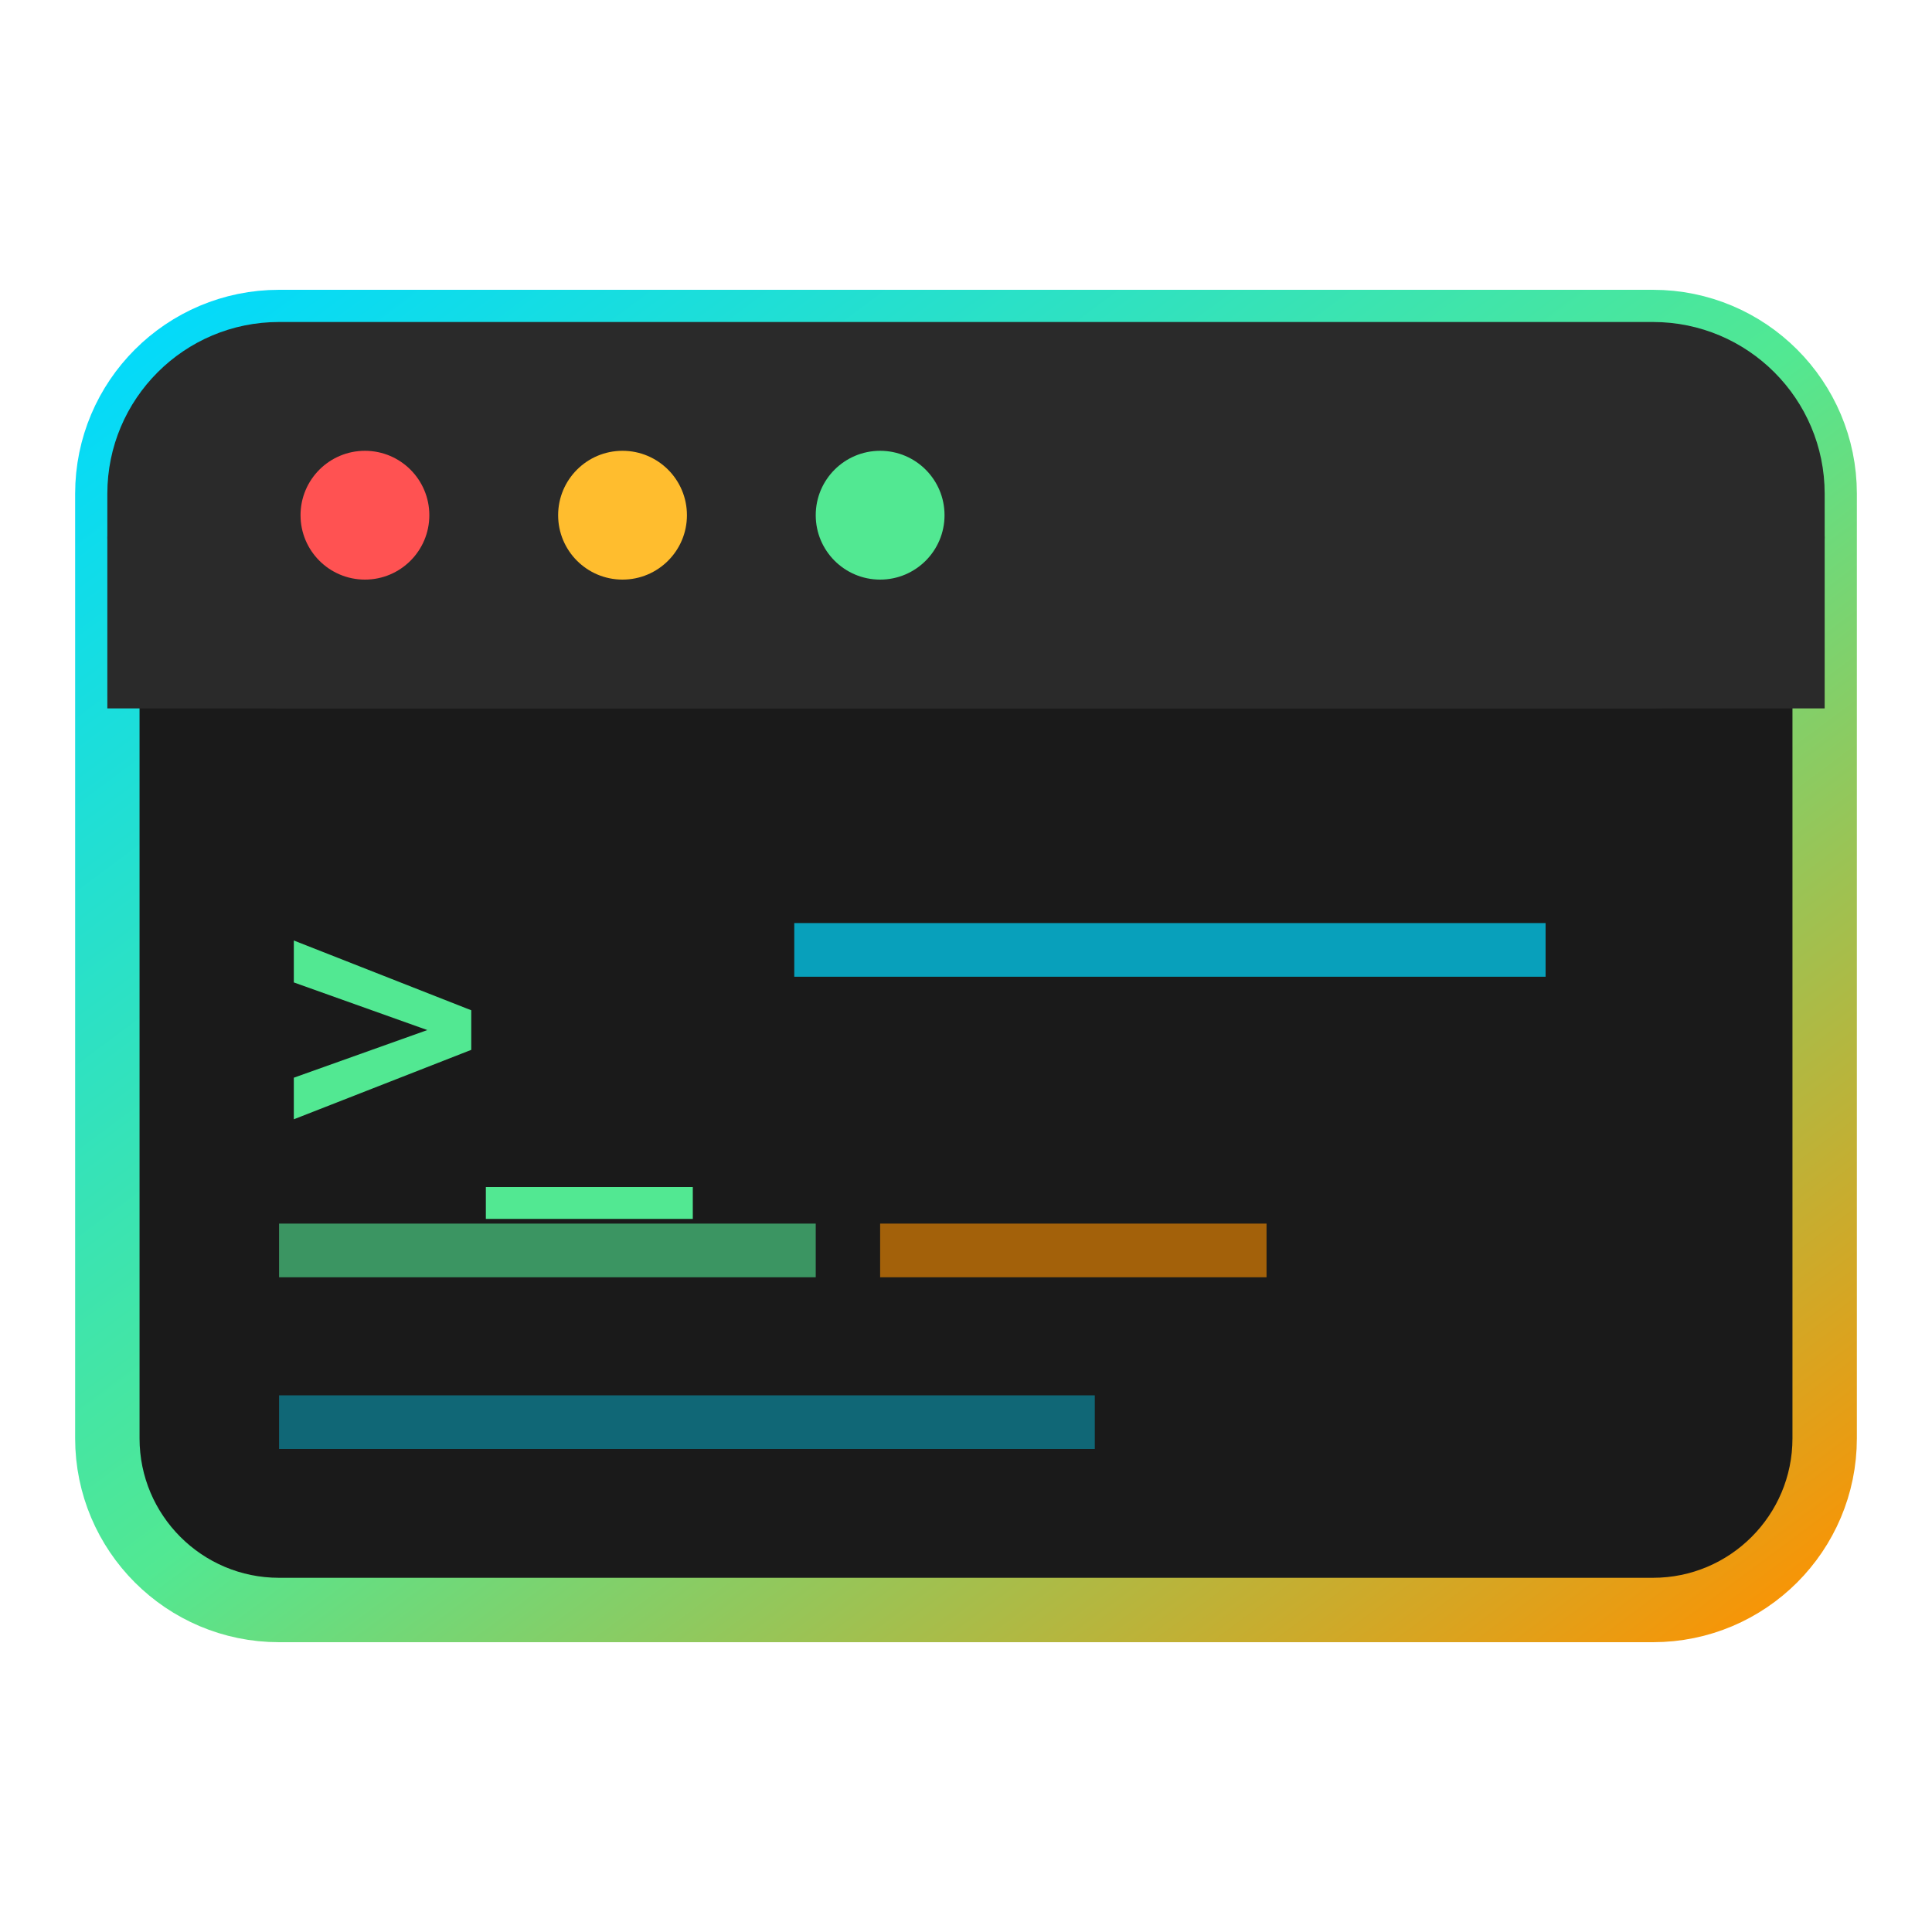
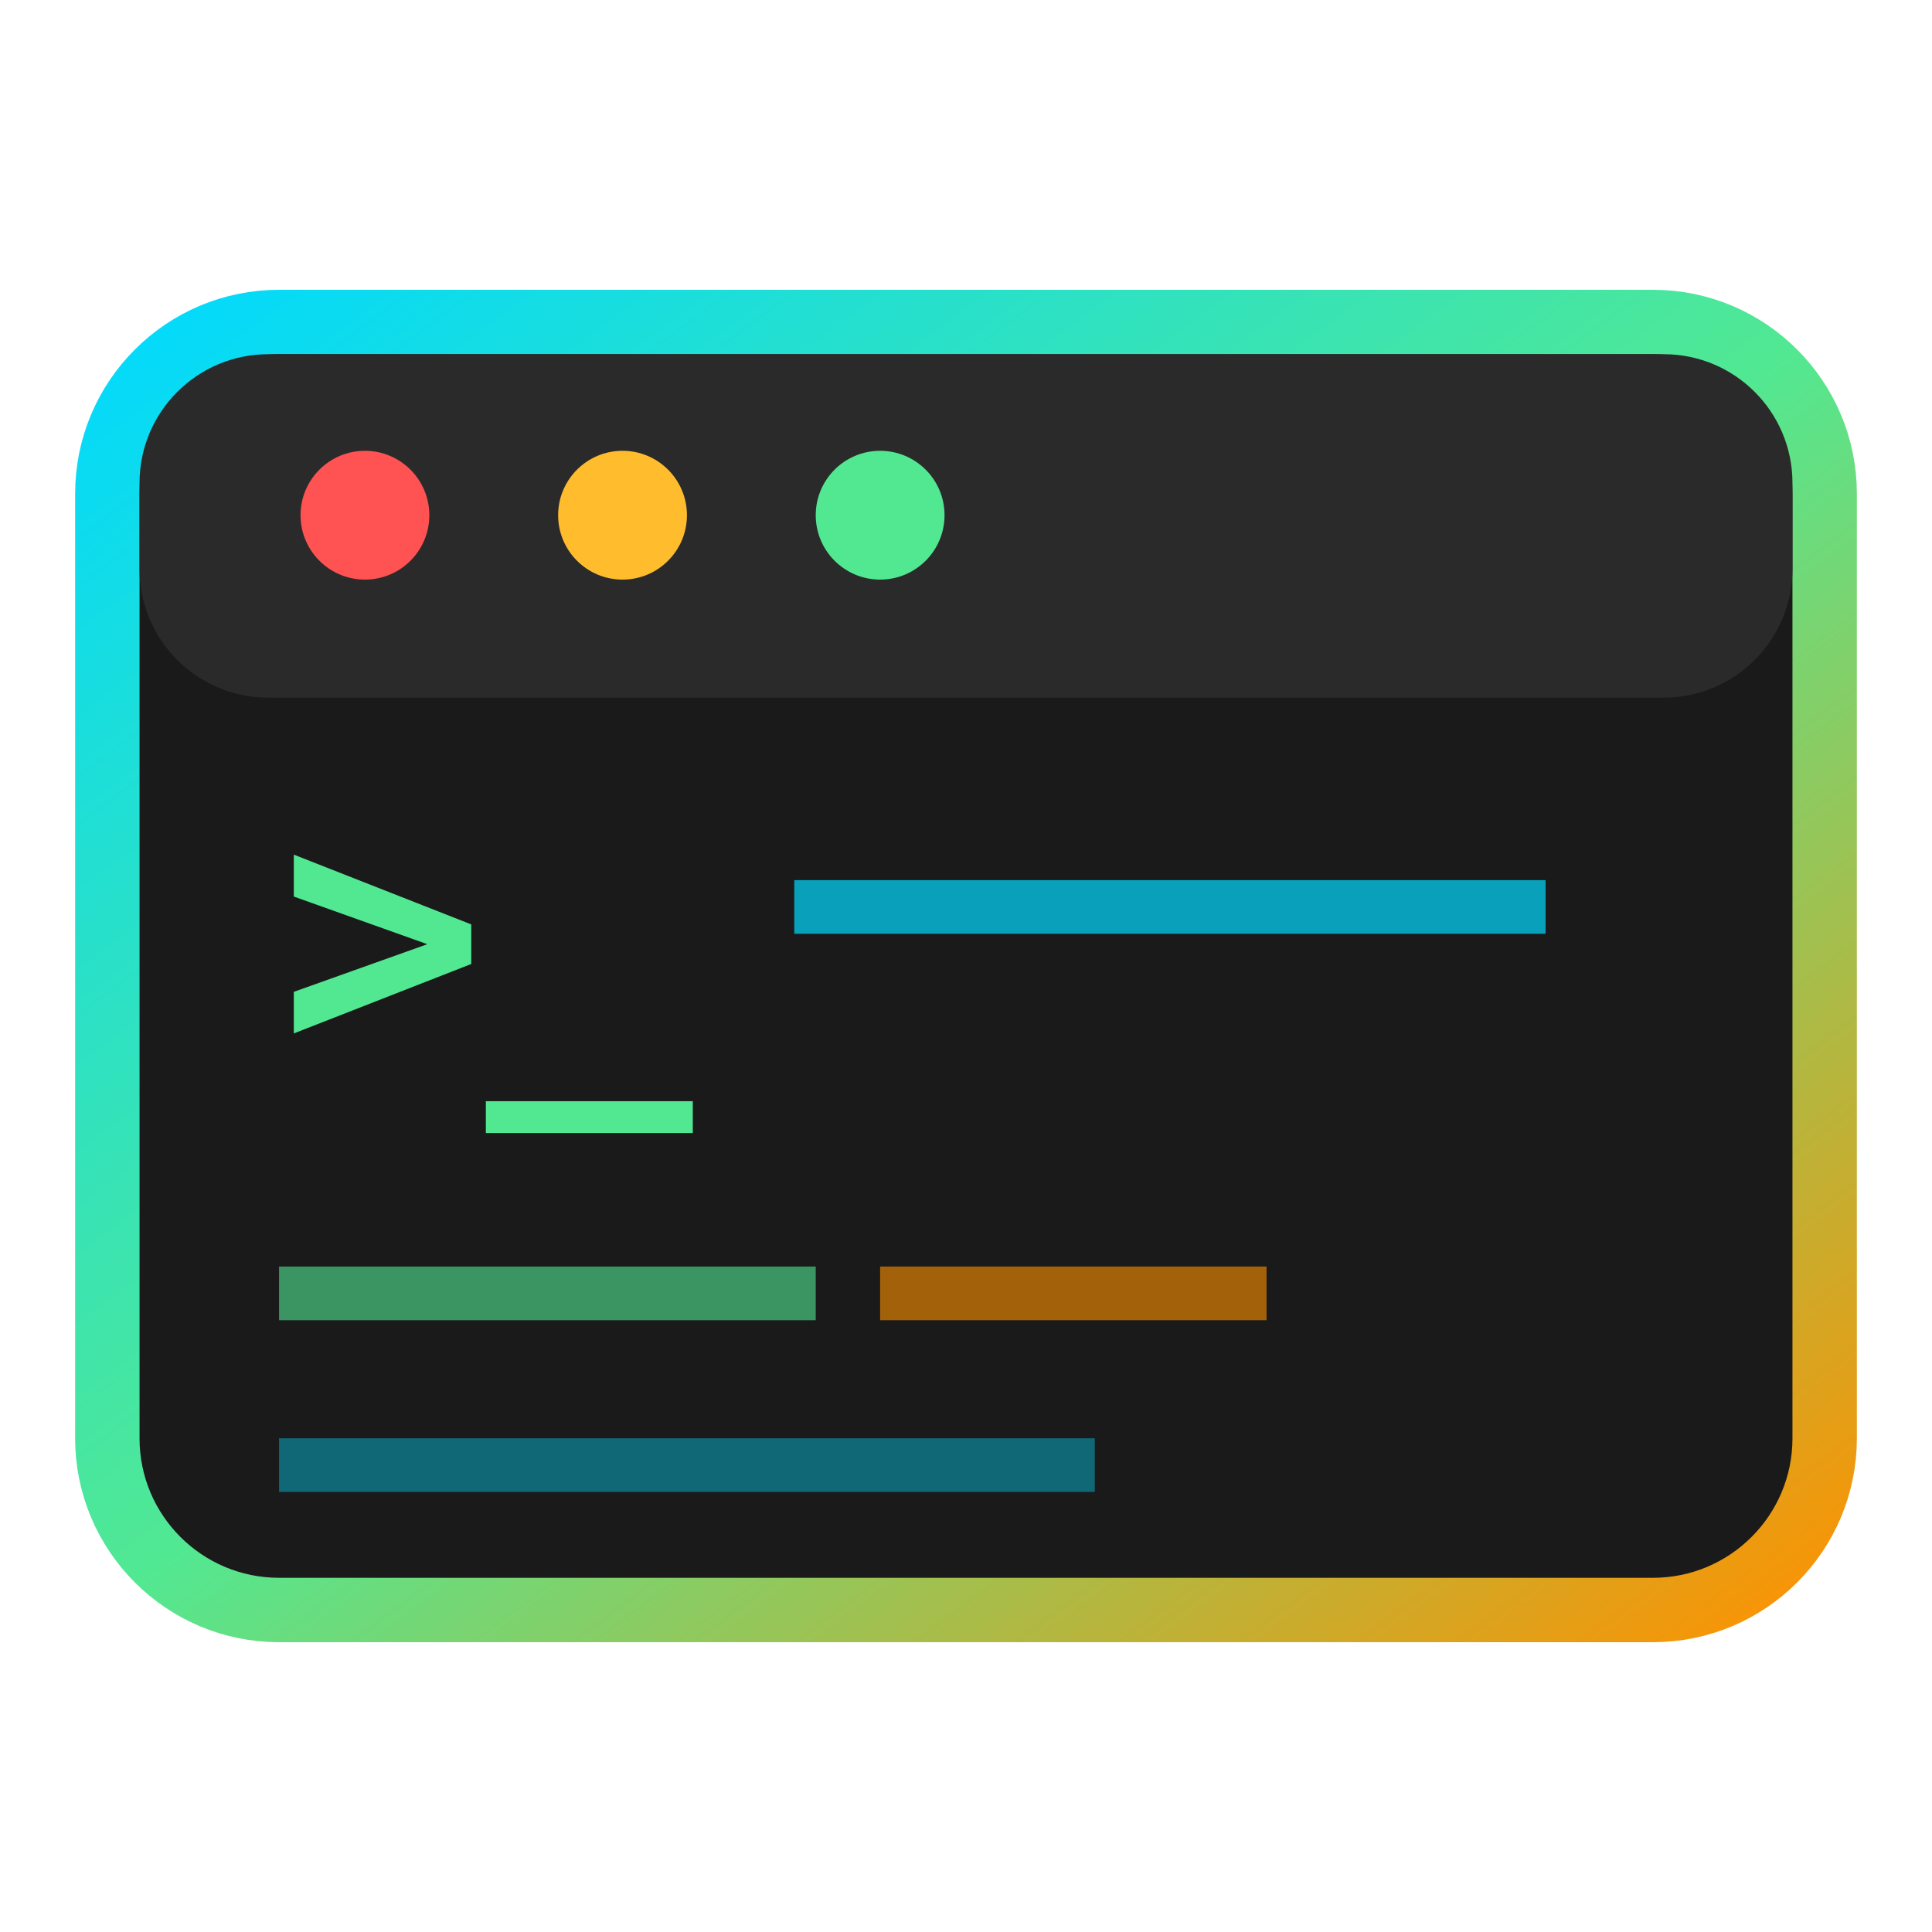
<svg xmlns="http://www.w3.org/2000/svg" width="120" height="120" viewBox="15 25 90 70" fill="none">
  <defs>
    <linearGradient id="borderGradient" x1="0%" y1="0%" x2="100%" y2="100%">
      <stop offset="0%" style="stop-color:#00d9ff;stop-opacity:1" />
      <stop offset="50%" style="stop-color:#52e892;stop-opacity:1" />
      <stop offset="100%" style="stop-color:#ff9100;stop-opacity:1" />
    </linearGradient>
  </defs>
  <rect x="20" y="30" width="80" height="60" rx="8" fill="#1a1a1a" stroke="url(#borderGradient)" stroke-width="3" />
-   <rect x="20" y="30" width="80" height="18" rx="8" fill="#2a2a2a" />
-   <rect x="20" y="40" width="80" height="8" fill="#2a2a2a" />
+   <rect x="21.5" y="31.5" width="77" height="16" rx="6" fill="#2a2a2a" />
  <circle cx="32" cy="39" r="3" fill="#ff5252" />
  <circle cx="44" cy="39" r="3" fill="#ffbd2e" />
  <circle cx="56" cy="39" r="3" fill="#52e892" />
-   <text x="28" y="68" font-family="monospace" font-size="16" font-weight="bold" fill="#52e892">
+   <text x="28" y="64" font-family="monospace" font-size="16" font-weight="bold" fill="#52e892">
    &gt;_
  </text>
-   <rect x="52" y="58" width="35" height="2.5" fill="#00d9ff" opacity="0.7" />
-   <rect x="28" y="72" width="25" height="2.5" fill="#52e892" opacity="0.6" />
-   <rect x="56" y="72" width="18" height="2.5" fill="#ff9100" opacity="0.6" />
-   <rect x="28" y="80" width="38" height="2.5" fill="#00d9ff" opacity="0.4" />
+   <rect x="52" y="56" width="35" height="2.5" fill="#00d9ff" opacity="0.7" />
+   <rect x="28" y="74" width="25" height="2.5" fill="#52e892" opacity="0.6" />
+   <rect x="56" y="74" width="18" height="2.5" fill="#ff9100" opacity="0.6" />
+   <rect x="28" y="82" width="38" height="2.5" fill="#00d9ff" opacity="0.4" />
</svg>
